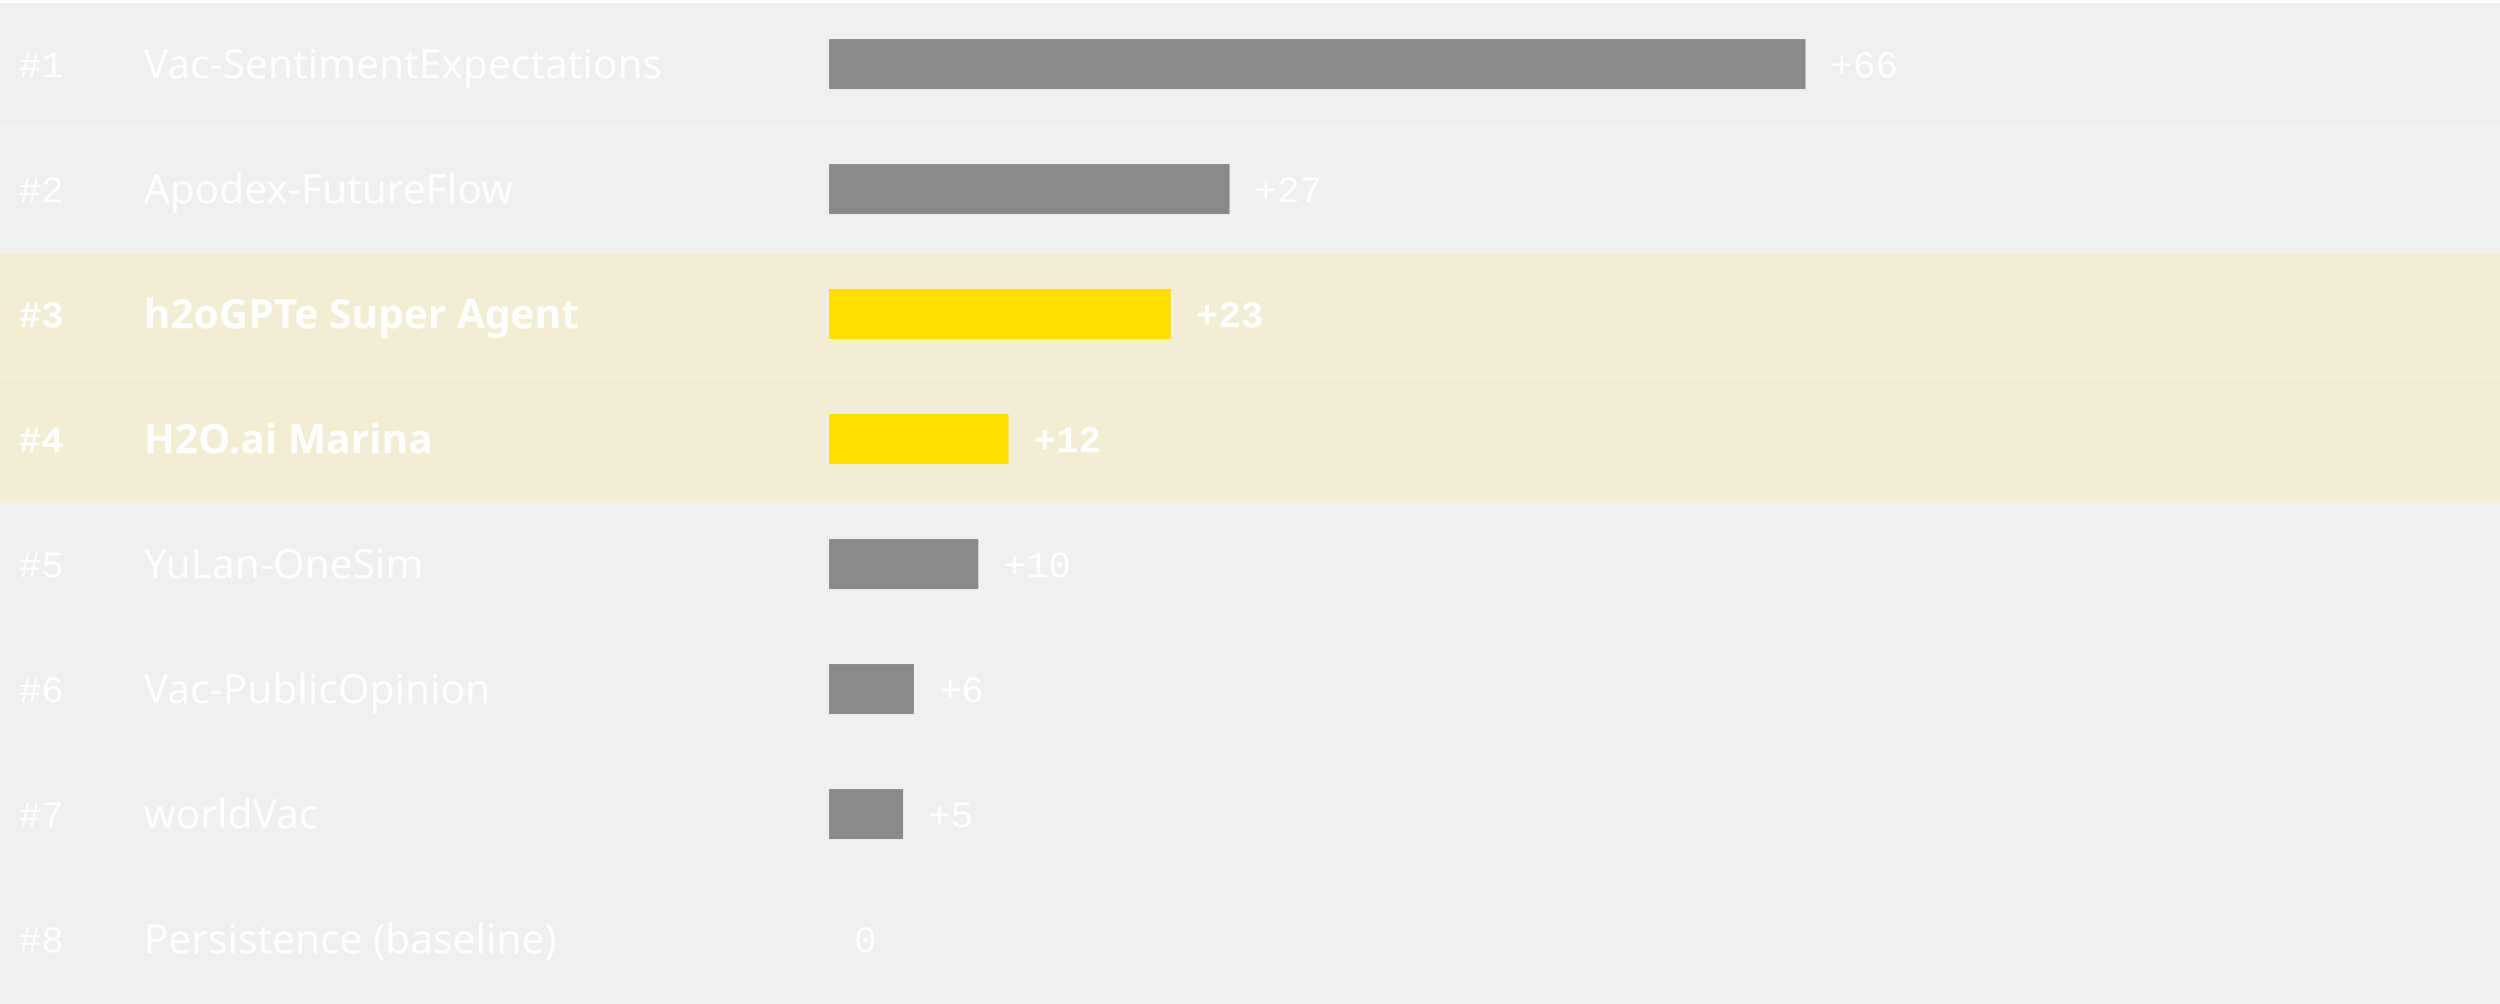
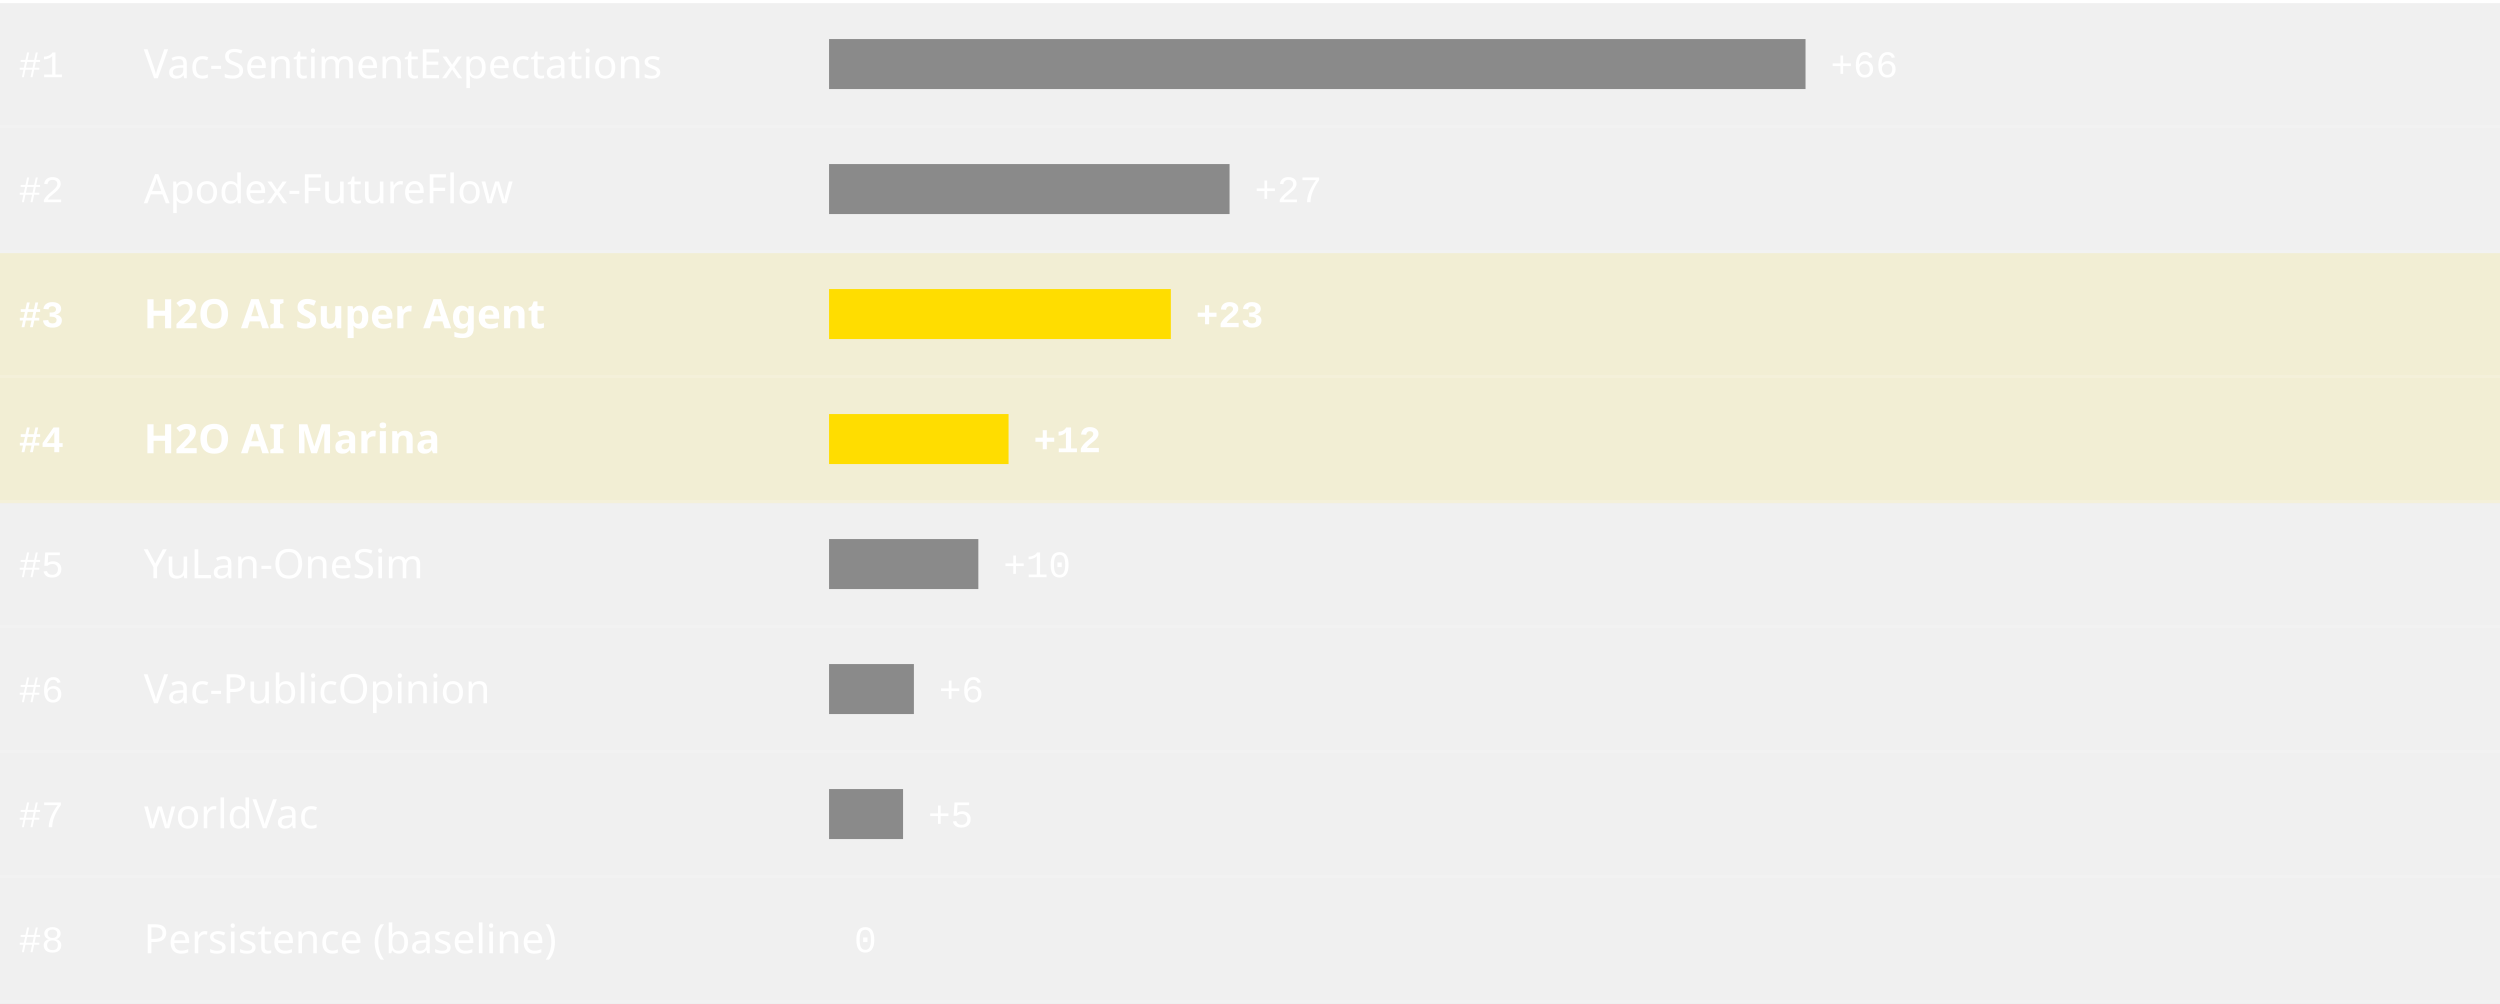
<svg xmlns="http://www.w3.org/2000/svg" width="800" height="321" viewBox="0 0 800 321">
  <style>text{font-family:-apple-system, BlinkMacSystemFont, "Segoe UI", "Noto Sans", Helvetica, Arial, sans-serif;font-size:13px;fill:#FFFFFF}.rank,.value,.comp,.lat,.cost{font-family:ui-monospace, SFMono-Regular, "SF Mono", Menlo, Consolas, "Liberation Mono", monospace;font-size:12px}.sub,.head{font-family:ui-monospace, SFMono-Regular, "SF Mono", Menlo, Consolas, "Liberation Mono", monospace;font-size:10px;fill:rgba(255, 255, 255, .78)}.head{letter-spacing:1px}.head.on{fill:#FFFFFF}text.h2o{font-weight:600}.gap{font-size:16px;fill:rgba(255, 255, 255, .70)}.band{fill:rgba(255, 221, 0, .12)}.bar,.dot,.hatch{fill:#8A8A8A}.bar.h2o,.dot.h2o{fill:#FFDD00}.dot.h2o{stroke:#FFFFFF;stroke-width:2}.bar.ref{fill:url(#hatch)}.rule,.track{fill:rgba(255, 255, 255, .14)}.top{fill:#FFFFFF}</style>
  <rect class="top" x="0" y="0" width="800" height="1" />
  <g class="row">
    <text class="rank" x="6" y="24.7" data-src="social-simulation-arena/overall-all/vac-sentiment-expectations#rank">#1</text>
    <text class="name" x="46" y="25.05" data-src="social-simulation-arena/overall-all/vac-sentiment-expectations#name">Vac-SentimentExpectations</text>
    <rect class="bar" x="265.3" y="12.5" width="312.47" height="16" />
    <text class="value" x="585.77" y="24.7" data-src="social-simulation-arena/overall-all/vac-sentiment-expectations#score">+66</text>
    <rect class="rule" x="0" y="40" width="800" height="1" />
  </g>
  <g class="row">
    <text class="rank" x="6" y="64.7" data-src="social-simulation-arena/overall-all/apodex-futureflow#rank">#2</text>
    <text class="name" x="46" y="65.05" data-src="social-simulation-arena/overall-all/apodex-futureflow#name">Apodex-FutureFlow</text>
    <rect class="bar" x="265.3" y="52.5" width="128.16" height="16" />
    <text class="value" x="401.46" y="64.7" data-src="social-simulation-arena/overall-all/apodex-futureflow#score">+27</text>
    <rect class="rule" x="0" y="80" width="800" height="1" />
  </g>
  <g class="row h2o">
    <rect class="band" x="0" y="81" width="800" height="40" />
    <text class="rank h2o" x="6" y="104.7" data-src="social-simulation-arena/overall-all/h2oai-superagent#rank">#3</text>
-     <text class="name h2o" x="46" y="105.05" data-src="entity:h2ogpte-super-agent">h2oGPTe Super Agent</text>
+     <text class="name h2o" x="46" y="105.05" data-src="entity:h2ogpte-super-agent">H2O AI Super Agent</text>
    <rect class="bar h2o" x="265.3" y="92.5" width="109.37" height="16" />
    <text class="value h2o" x="382.67" y="104.7" data-src="social-simulation-arena/overall-all/h2oai-superagent#score">+23</text>
    <rect class="rule" x="0" y="120" width="800" height="1" />
  </g>
  <g class="row h2o">
    <rect class="band" x="0" y="121" width="800" height="40" />
    <text class="rank h2o" x="6" y="144.7" data-src="social-simulation-arena/overall-all/h2oai-marina#rank">#4</text>
-     <text class="name h2o" x="46" y="145.05" data-src="entity:h2o-marina">H2O.ai Marina</text>
+     <text class="name h2o" x="46" y="145.05" data-src="entity:h2o-marina">H2O AI Marina</text>
    <rect class="bar h2o" x="265.3" y="132.5" width="57.44" height="16" />
    <text class="value h2o" x="330.74" y="144.7" data-src="social-simulation-arena/overall-all/h2oai-marina#score">+12</text>
    <rect class="rule" x="0" y="160" width="800" height="1" />
  </g>
  <g class="row">
    <text class="rank" x="6" y="184.7" data-src="social-simulation-arena/overall-all/yulan-onesim#rank">#5</text>
    <text class="name" x="46" y="185.05" data-src="social-simulation-arena/overall-all/yulan-onesim#name">YuLan-OneSim</text>
    <rect class="bar" x="265.3" y="172.5" width="47.77" height="16" />
    <text class="value" x="321.07" y="184.7" data-src="social-simulation-arena/overall-all/yulan-onesim#score">+10</text>
    <rect class="rule" x="0" y="200" width="800" height="1" />
  </g>
  <g class="row">
    <text class="rank" x="6" y="224.7" data-src="social-simulation-arena/overall-all/vac-public-opinion#rank">#6</text>
    <text class="name" x="46" y="225.05" data-src="social-simulation-arena/overall-all/vac-public-opinion#name">Vac-PublicOpinion</text>
    <rect class="bar" x="265.3" y="212.5" width="27.15" height="16" />
    <text class="value" x="300.45" y="224.7" data-src="social-simulation-arena/overall-all/vac-public-opinion#score">+6</text>
    <rect class="rule" x="0" y="240" width="800" height="1" />
  </g>
  <g class="row">
    <text class="rank" x="6" y="264.7" data-src="social-simulation-arena/overall-all/worldvac-base#rank">#7</text>
    <text class="name" x="46" y="265.05" data-src="social-simulation-arena/overall-all/worldvac-base#name">worldVac</text>
    <rect class="bar" x="265.3" y="252.5" width="23.68" height="16" />
    <text class="value" x="296.98" y="264.7" data-src="social-simulation-arena/overall-all/worldvac-base#score">+5</text>
    <rect class="rule" x="0" y="280" width="800" height="1" />
  </g>
  <g class="row">
    <text class="rank" x="6" y="304.7" data-src="social-simulation-arena/overall-all/persistence#rank">#8</text>
    <text class="name" x="46" y="305.05">
      <tspan data-src="social-simulation-arena/overall-all/persistence#name">Persistence</tspan> (baseline)</text>
    <rect class="bar" x="265.3" y="292.5" width="0" height="16" />
    <text class="value" x="273.3" y="304.7" data-src="social-simulation-arena/overall-all/persistence#score">0</text>
    <rect class="rule" x="0" y="320" width="800" height="1" />
  </g>
</svg>
